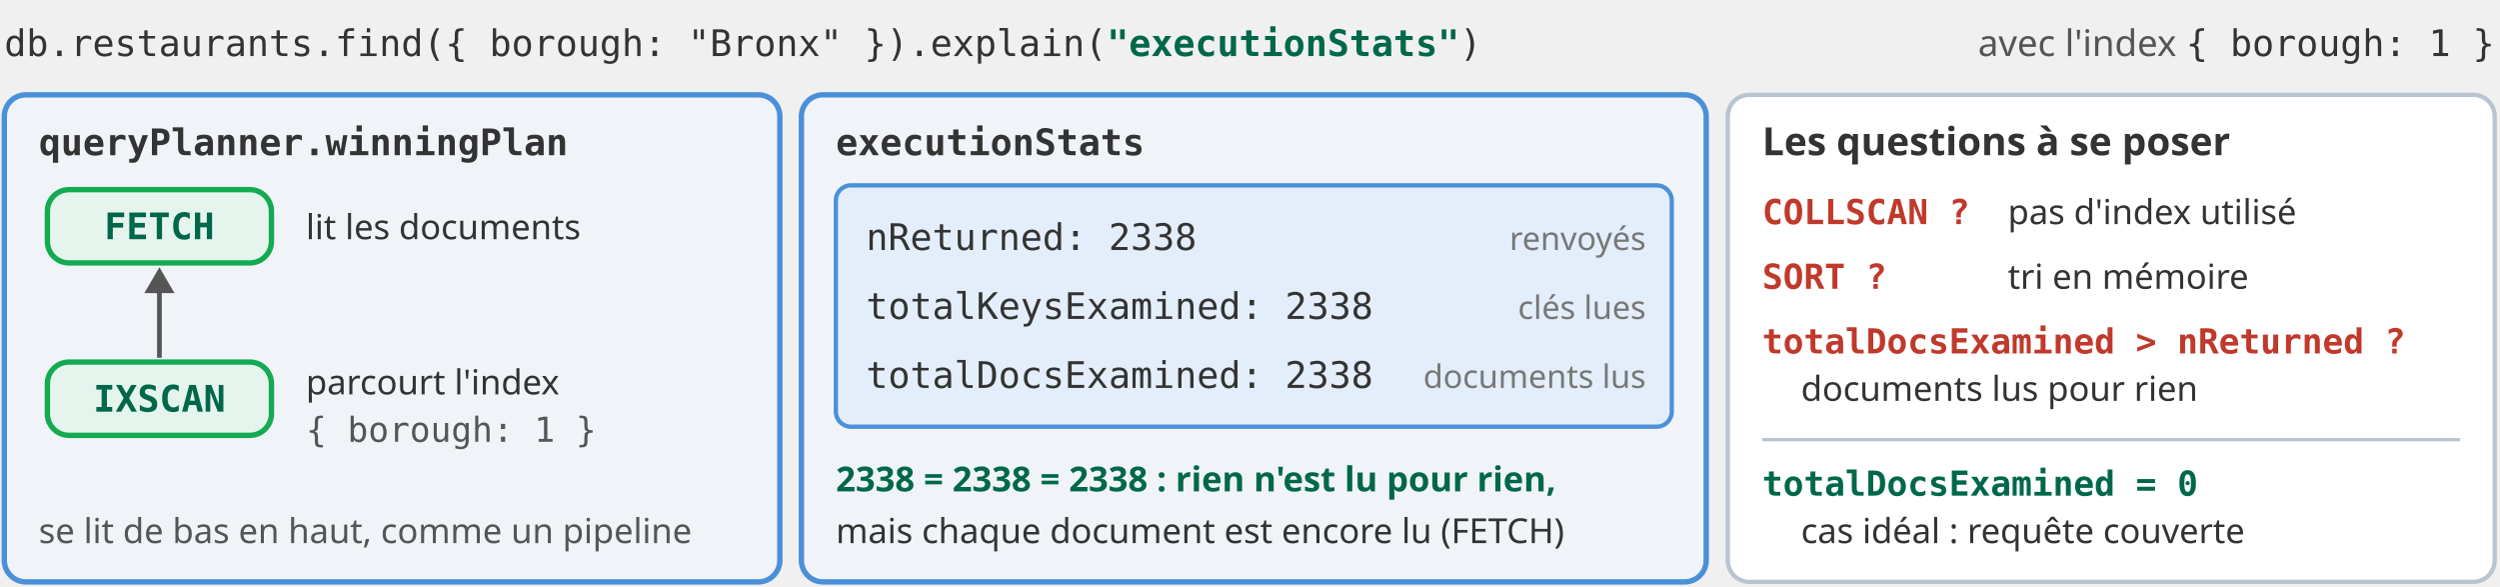
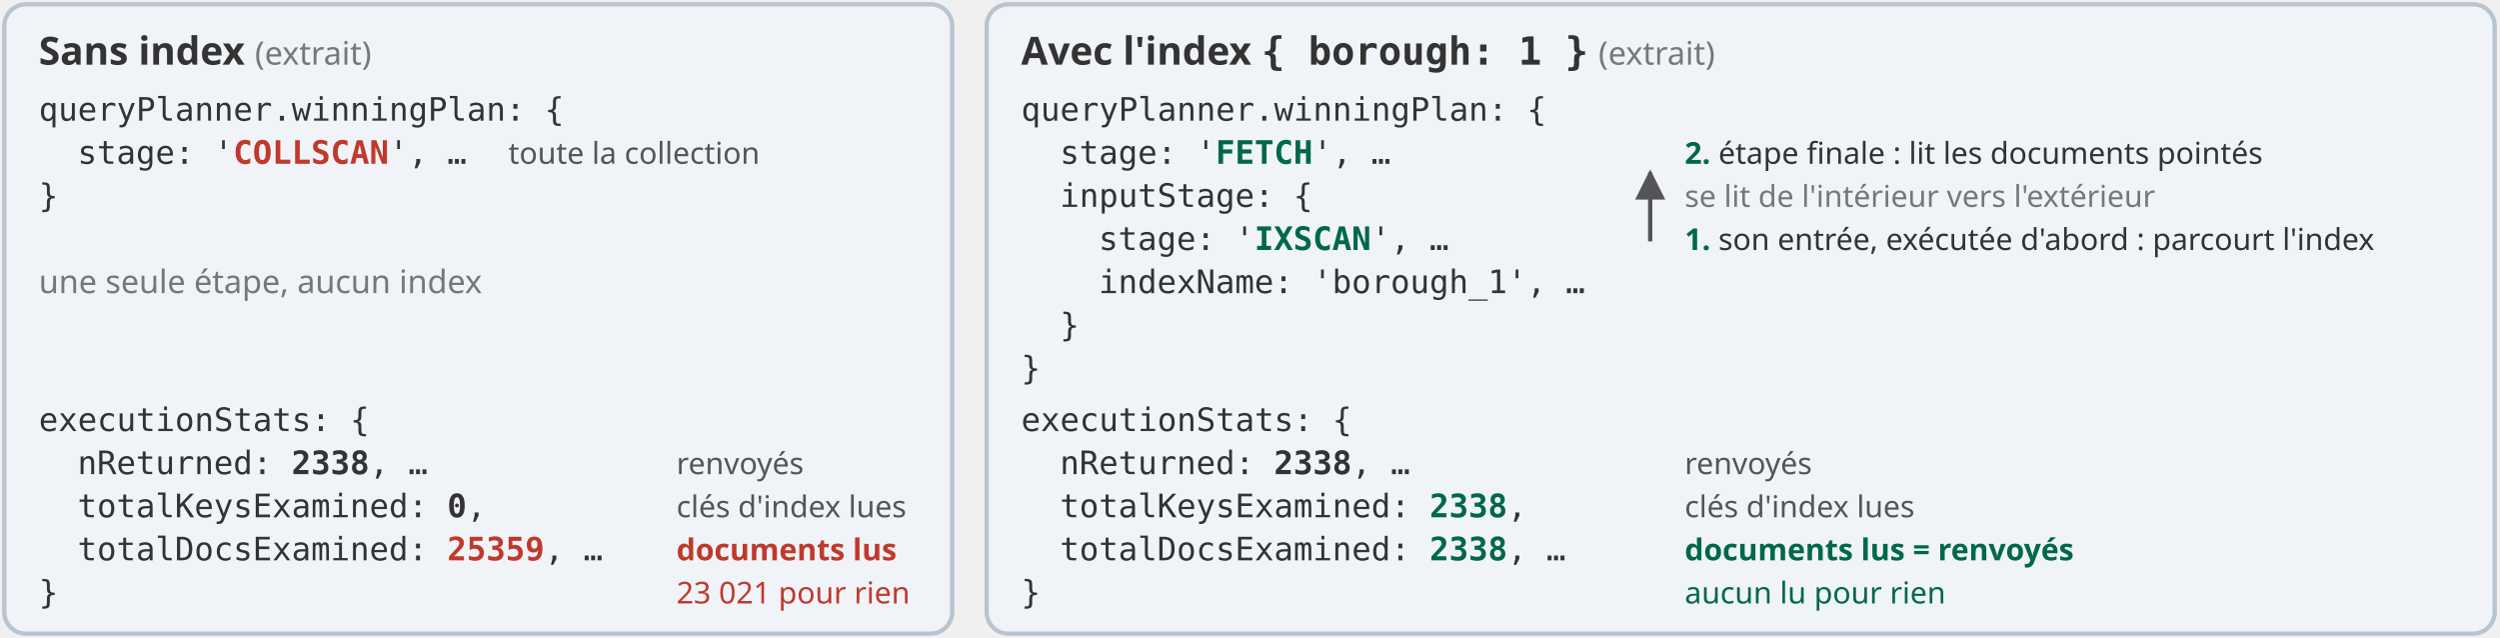
- <svg xmlns="http://www.w3.org/2000/svg" viewBox="0 0 1160 272" font-family="sans-serif" role="img" aria-labelledby="t">
-   <text x="2" y="26" font-family="monospace" font-size="17" fill="#333">db.restaurants.find({ borough: "Bronx" }).explain(<tspan fill="#00684a" font-weight="bold">"executionStats"</tspan>)</text>
-   <text x="1158" y="26" font-size="17" fill="#555" text-anchor="end">avec l'index <tspan font-family="monospace" fill="#333">{ borough: 1 }</tspan>
+ <svg xmlns="http://www.w3.org/2000/svg" viewBox="0 0 1160 296" font-family="sans-serif" role="img" aria-labelledby="t">
+   <defs>
+     <marker id="fg" viewBox="0 0 10 10" refX="9" refY="5" markerWidth="7" markerHeight="7" orient="auto">
+       <path d="M0,0 L10,5 L0,10 z" fill="#555" />
+     </marker>
+   </defs>
+   <rect x="2" y="2" width="440" height="292" rx="10" fill="#f0f4f8" stroke="#b8c4cf" stroke-width="2" />
+   <text x="18" y="30" font-size="18" font-weight="bold" fill="#333">Sans index <tspan font-size="15" font-weight="normal" fill="#777">(extrait)</tspan>
  </text>
-   <rect x="2" y="44" width="360" height="226" rx="10" fill="#f0f4f8" stroke="#4a90d9" stroke-width="2.5" />
-   <text x="18" y="72" font-family="monospace" font-size="17" font-weight="bold" fill="#333">queryPlanner.winningPlan</text>
-   <rect x="22" y="88" width="104" height="34" rx="10" fill="#e6f4ee" stroke="#13aa52" stroke-width="2.5" />
-   <text x="74" y="111" font-family="monospace" font-size="17" font-weight="bold" fill="#00684a" text-anchor="middle">FETCH</text>
-   <text x="142" y="111" font-size="16" fill="#333">lit les documents</text>
-   <line x1="74" y1="166" x2="74" y2="134" stroke="#555" stroke-width="2.2" />
-   <path d="M67,136 L74,124 L81,136 z" fill="#555" />
-   <rect x="22" y="168" width="104" height="34" rx="10" fill="#e6f4ee" stroke="#13aa52" stroke-width="2.5" />
-   <text x="74" y="191" font-family="monospace" font-size="17" font-weight="bold" fill="#00684a" text-anchor="middle">IXSCAN</text>
-   <text x="142" y="183" font-size="16" fill="#333">parcourt l'index</text>
-   <text x="142" y="205" font-family="monospace" font-size="16" fill="#555">{ borough: 1 }</text>
-   <text x="18" y="252" font-size="16" fill="#555">se lit de bas en haut, comme un pipeline</text>
-   <rect x="372" y="44" width="420" height="226" rx="10" fill="#f0f4f8" stroke="#4a90d9" stroke-width="2.5" />
-   <text x="388" y="72" font-family="monospace" font-size="17" font-weight="bold" fill="#333">executionStats</text>
-   <rect x="388" y="86" width="388" height="112" rx="7" fill="#e3eefa" stroke="#4a90d9" stroke-width="2" />
-   <g font-family="monospace" font-size="17" fill="#333">
-     <text x="402" y="116">nReturned: 2338</text>
-     <text x="402" y="148">totalKeysExamined: 2338</text>
-     <text x="402" y="180">totalDocsExamined: 2338</text>
+   <g font-family="monospace" font-size="15" fill="#333">
+     <text x="18" y="56">queryPlanner.winningPlan: {</text>
+     <text x="36" y="76">stage: '<tspan font-weight="bold" fill="#c0392b">COLLSCAN</tspan>', …</text>
+     <text x="18" y="96">}</text>
+     <text x="18" y="200">executionStats: {</text>
+     <text x="36" y="220">nReturned: <tspan font-weight="bold">2338</tspan>, …</text>
+     <text x="36" y="240">totalKeysExamined: <tspan font-weight="bold">0</tspan>,</text>
+     <text x="36" y="260">totalDocsExamined: <tspan font-weight="bold" fill="#c0392b">25359</tspan>, …</text>
+     <text x="18" y="280">}</text>
  </g>
-   <g font-size="15" fill="#777" text-anchor="end">
-     <text x="764" y="116">renvoyés</text>
-     <text x="764" y="148">clés lues</text>
-     <text x="764" y="180">documents lus</text>
+   <text x="236" y="76" font-size="14" fill="#555">toute la collection</text>
+   <text x="18" y="136" font-size="15" fill="#777">une seule étape, aucun index</text>
+   <text x="314" y="220" font-size="14" fill="#555">renvoyés</text>
+   <text x="314" y="240" font-size="14" fill="#555">clés d'index lues</text>
+   <text x="314" y="260" font-size="14" font-weight="bold" fill="#c0392b">documents lus</text>
+   <text x="314" y="280" font-size="14" fill="#c0392b">23 021 pour rien</text>
+   <rect x="458" y="2" width="700" height="292" rx="10" fill="#f0f4f8" stroke="#b8c4cf" stroke-width="2" />
+   <text x="474" y="30" font-size="18" font-weight="bold" fill="#333">Avec l'index <tspan font-family="monospace">{ borough: 1 }</tspan>
+     <tspan font-size="15" font-weight="normal" fill="#777">(extrait)</tspan>
+   </text>
+   <g font-family="monospace" font-size="15" fill="#333">
+     <text x="474" y="56">queryPlanner.winningPlan: {</text>
+     <text x="492" y="76">stage: '<tspan font-weight="bold" fill="#00684a">FETCH</tspan>', …</text>
+     <text x="492" y="96">inputStage: {</text>
+     <text x="510" y="116">stage: '<tspan font-weight="bold" fill="#00684a">IXSCAN</tspan>', …</text>
+     <text x="510" y="136">indexName: 'borough_1', …</text>
+     <text x="492" y="156">}</text>
+     <text x="474" y="176">}</text>
+     <text x="474" y="200">executionStats: {</text>
+     <text x="492" y="220">nReturned: <tspan font-weight="bold">2338</tspan>, …</text>
+     <text x="492" y="240">totalKeysExamined: <tspan font-weight="bold" fill="#00684a">2338</tspan>,</text>
+     <text x="492" y="260">totalDocsExamined: <tspan font-weight="bold" fill="#00684a">2338</tspan>, …</text>
+     <text x="474" y="280">}</text>
  </g>
-   <text x="388" y="228" font-size="16" font-weight="bold" fill="#00684a">2338 = 2338 = 2338 : rien n'est lu pour rien,</text>
-   <text x="388" y="252" font-size="16" fill="#333">mais chaque document est encore lu (FETCH)</text>
-   <rect x="802" y="44" width="356" height="226" rx="10" fill="#fff" stroke="#b8c4cf" stroke-width="2" />
-   <text x="818" y="72" font-size="18" font-weight="bold" fill="#333">Les questions à se poser</text>
-   <text x="818" y="104" font-family="monospace" font-size="16" font-weight="bold" fill="#c0392b">COLLSCAN ?</text>
-   <text x="932" y="104" font-size="16" fill="#333">pas d'index utilisé</text>
-   <text x="818" y="134" font-family="monospace" font-size="16" font-weight="bold" fill="#c0392b">SORT ?</text>
-   <text x="932" y="134" font-size="16" fill="#333">tri en mémoire</text>
-   <text x="818" y="164" font-family="monospace" font-size="16" font-weight="bold" fill="#c0392b">totalDocsExamined &gt; nReturned ?</text>
-   <text x="836" y="186" font-size="16" fill="#333">documents lus pour rien</text>
-   <line x1="818" y1="204" x2="1142" y2="204" stroke="#b8c4cf" stroke-width="1.5" />
-   <text x="818" y="230" font-family="monospace" font-size="16" font-weight="bold" fill="#00684a">totalDocsExamined = 0</text>
-   <text x="836" y="252" font-size="16" fill="#333">cas idéal : requête couverte</text>
+   <line x1="766" y1="112" x2="766" y2="80" stroke="#555" stroke-width="2" marker-end="url(#fg)" />
+   <text x="782" y="76" font-size="14" fill="#333">
+     <tspan font-weight="bold" fill="#00684a">2.</tspan> étape finale : lit les documents pointés</text>
+   <text x="782" y="116" font-size="14" fill="#333">
+     <tspan font-weight="bold" fill="#00684a">1.</tspan> son entrée, exécutée d'abord : parcourt l'index</text>
+   <text x="782" y="96" font-size="14" fill="#777">se lit de l'intérieur vers l'extérieur</text>
+   <text x="782" y="220" font-size="14" fill="#555">renvoyés</text>
+   <text x="782" y="240" font-size="14" fill="#555">clés d'index lues</text>
+   <text x="782" y="260" font-size="14" font-weight="bold" fill="#00684a">documents lus = renvoyés</text>
+   <text x="782" y="280" font-size="14" fill="#00684a">aucun lu pour rien</text>
</svg>
